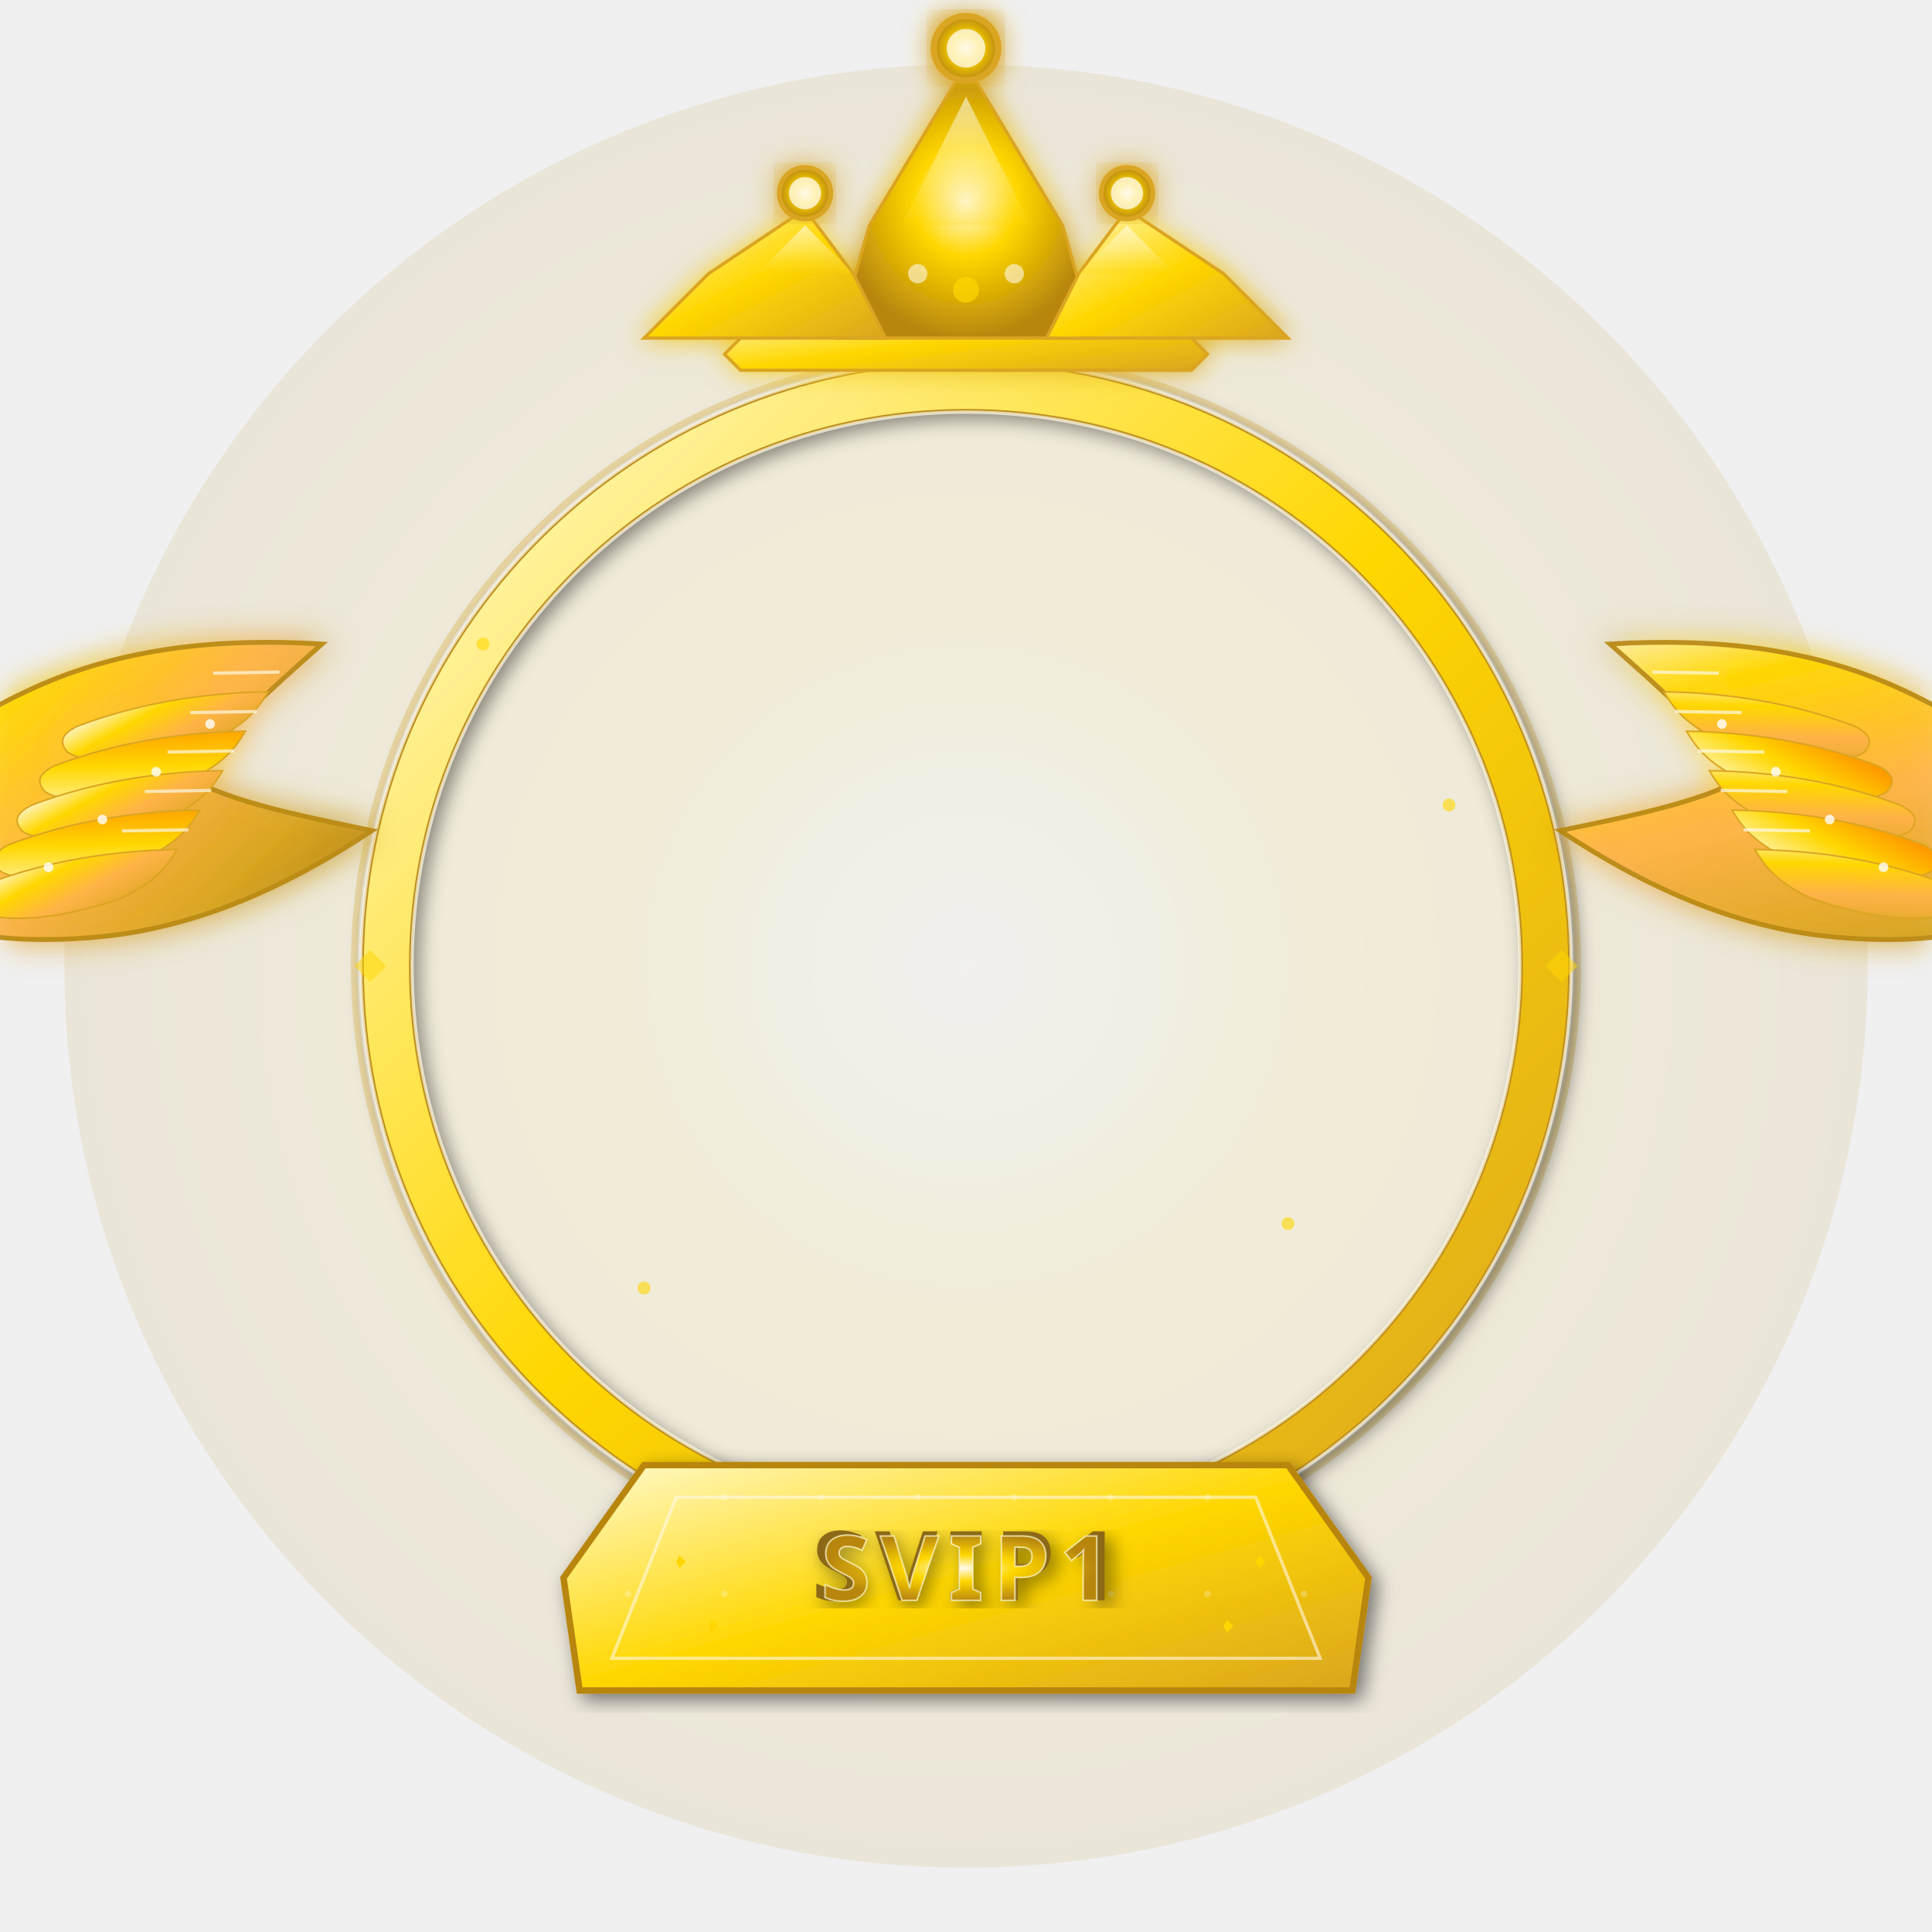
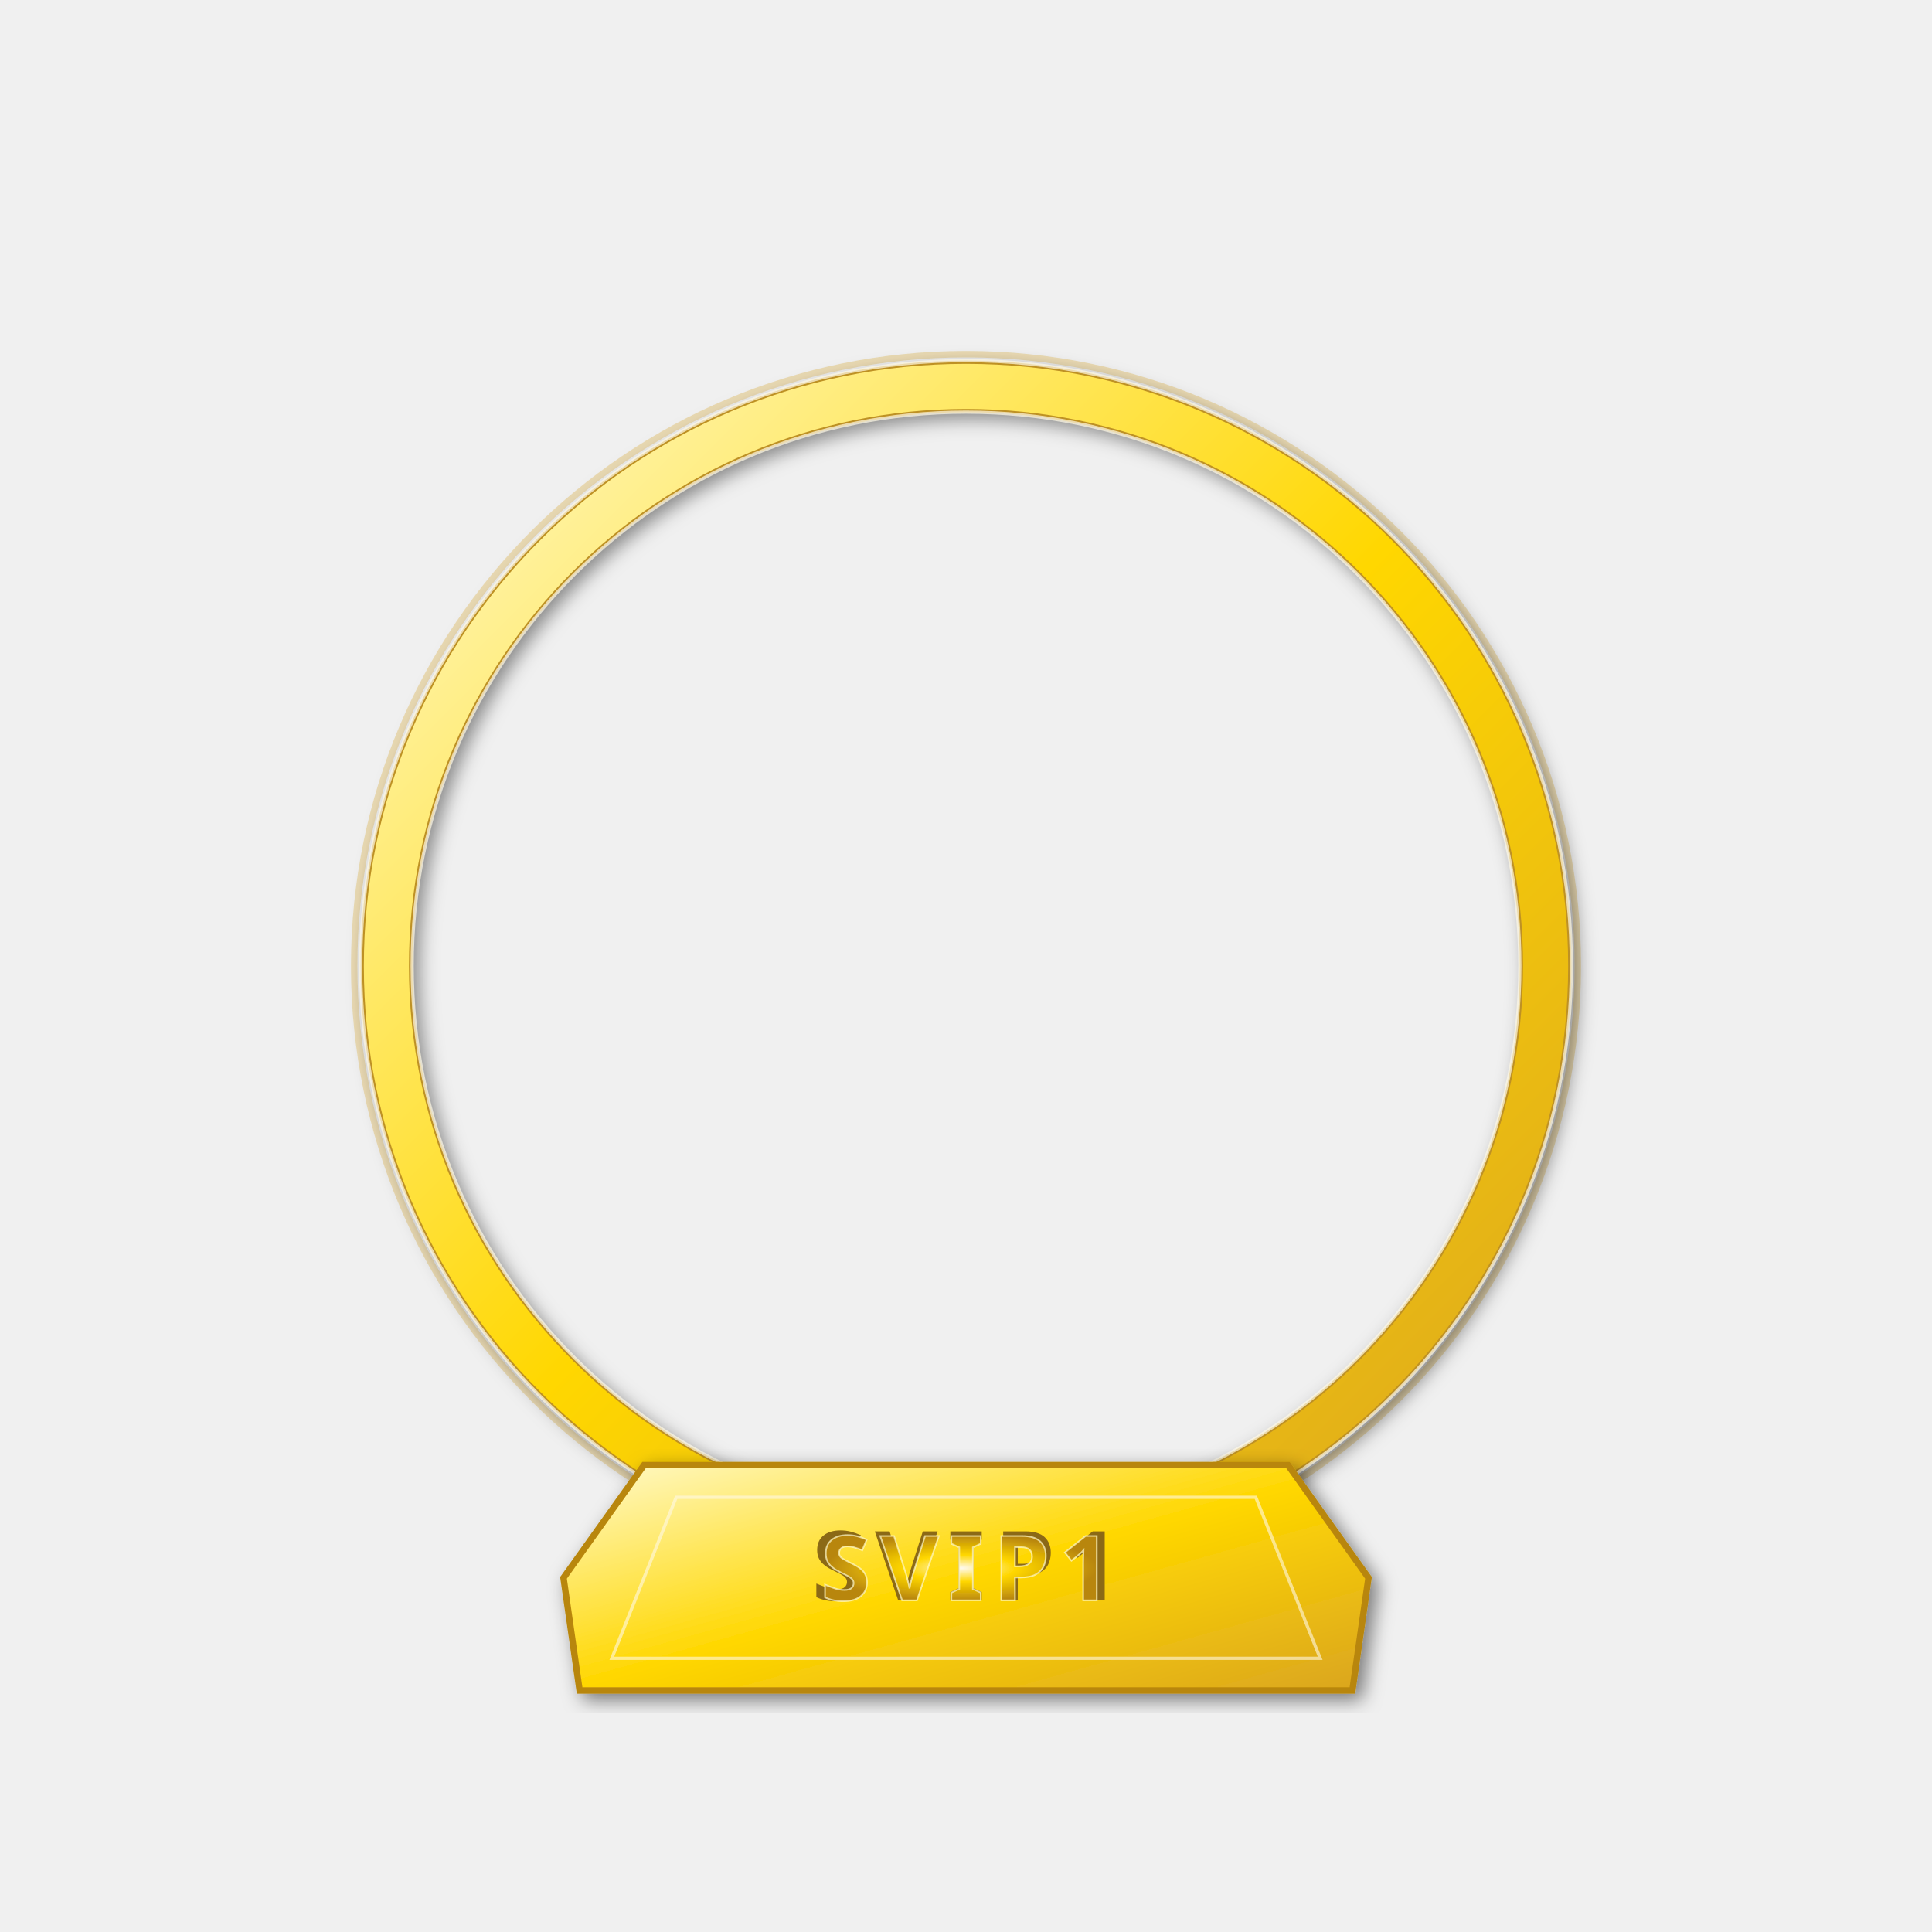
<svg xmlns="http://www.w3.org/2000/svg" width="600" height="600" viewBox="0 0 600 600" fill="none">
  <defs>
    <linearGradient id="goldGradient1" x1="0" y1="0" x2="1" y2="1">
      <stop offset="0%" stop-color="#fffacd" />
      <stop offset="50%" stop-color="#ffd700" />
      <stop offset="100%" stop-color="#daa520" />
    </linearGradient>
    <radialGradient id="goldRadial" cx="50%" cy="50%" r="50%">
      <stop offset="0%" stop-color="#fffaf0" />
      <stop offset="40%" stop-color="#ffd700" />
      <stop offset="100%" stop-color="#b8860b" />
    </radialGradient>
-     <linearGradient id="goldShine" x1="0" y1="0" x2="0" y2="1">
-       <stop offset="0%" stop-color="#ffffff" stop-opacity="0.8" />
-       <stop offset="50%" stop-color="#fffacd" stop-opacity="0.5" />
-       <stop offset="100%" stop-color="#ffd700" stop-opacity="0.3" />
-     </linearGradient>
-     <linearGradient id="goldWingGrad1" x1="0" y1="0" x2="1" y2="1">
-       <stop offset="0%" stop-color="#fff9e6" />
-       <stop offset="30%" stop-color="#ffd700" />
-       <stop offset="60%" stop-color="#ffb347" />
-       <stop offset="100%" stop-color="#daa520" />
-     </linearGradient>
-     <linearGradient id="goldWingGrad2" x1="0" y1="1" x2="1" y2="0">
-       <stop offset="0%" stop-color="#fffacd" />
-       <stop offset="50%" stop-color="#ffd700" />
-       <stop offset="100%" stop-color="#ff8c00" />
-     </linearGradient>
-     <linearGradient id="featherGrad" x1="0" y1="0" x2="1" y2="1">
-       <stop offset="0%" stop-color="#fffaf0" />
-       <stop offset="20%" stop-color="#ffd700" />
-       <stop offset="50%" stop-color="#ffb347" />
-       <stop offset="80%" stop-color="#daa520" />
-       <stop offset="100%" stop-color="#b8860b" />
-     </linearGradient>
-     <filter id="glow">
-       <feGaussianBlur stdDeviation="4" result="coloredBlur" />
-       <feMerge>
-         <feMergeNode in="coloredBlur" />
-         <feMergeNode in="SourceGraphic" />
-       </feMerge>
-     </filter>
    <filter id="shadow">
      <feGaussianBlur in="SourceAlpha" stdDeviation="3" />
      <feOffset dx="2" dy="2" result="offsetblur" />
      <feComponentTransfer>
        <feFuncA type="linear" slope="0.5" />
      </feComponentTransfer>
      <feMerge>
        <feMergeNode />
        <feMergeNode in="SourceGraphic" />
      </feMerge>
    </filter>
-     <filter id="goldGlow">
-       <feGaussianBlur stdDeviation="5" result="coloredBlur" />
-       <feMerge>
-         <feMergeNode in="coloredBlur" />
-         <feMergeNode in="SourceGraphic" />
-       </feMerge>
-     </filter>
    <pattern id="ornament" x="0" y="0" width="20" height="20" patternUnits="userSpaceOnUse">
      <circle cx="10" cy="10" r="2" fill="#daa520" opacity="0.3" />
      <circle cx="0" cy="0" r="1" fill="#ffd700" opacity="0.5" />
      <circle cx="20" cy="20" r="1" fill="#ffd700" opacity="0.5" />
    </pattern>
-     <pattern id="sparkle" x="0" y="0" width="30" height="30" patternUnits="userSpaceOnUse">
-       <circle cx="15" cy="15" r="1" fill="#ffffff" opacity="0.8">
-         <animate attributeName="r" values="1;3;1" dur="2s" repeatCount="indefinite" />
-       </circle>
-     </pattern>
  </defs>
-   <ellipse cx="300" cy="300" rx="280" ry="280" fill="url(#goldRadial)" opacity="0.1" />
  <circle cx="300" cy="300" r="190" fill="none" stroke="#daa520" stroke-width="2" opacity="0.3" />
  <circle cx="300" cy="300" r="180" fill="none" stroke="#b8860b" stroke-width="16" filter="url(#shadow)" opacity="0.9" />
  <circle cx="300" cy="300" r="180" fill="none" stroke="url(#goldGradient1)" stroke-width="14" />
  <circle cx="300" cy="300" r="172" fill="none" stroke="#fff9e6" stroke-width="1" opacity="0.7" />
  <circle cx="300" cy="300" r="188" fill="none" stroke="#fff9e6" stroke-width="1" opacity="0.7" />
-   <g opacity="0.5">
-     <path d="M300,110 L305,105 L310,110 L305,115 Z" fill="#ffd700" />
-     <path d="M300,490 L305,485 L310,490 L305,495 Z" fill="#ffd700" />
-     <path d="M110,300 L115,295 L120,300 L115,305 Z" fill="#ffd700" />
-     <path d="M480,300 L485,295 L490,300 L485,305 Z" fill="#ffd700" />
-   </g>
-   <g filter="url(#glow)">
-     <path d="M240,95 L360,95 L375,110 L370,115 L230,115 L225,110 Z" fill="url(#goldGradient1)" stroke="#daa520" stroke-width="1" />
-     <rect x="240" y="100" width="120" height="5" fill="url(#ornament)" />
-     <path d="M300,20 L270,70 L260,105 L340,105 L330,70 Z" fill="url(#goldRadial)" stroke="#daa520" stroke-width="1" />
-     <path d="M300,30 L280,70 L320,70 Z" fill="url(#goldShine)" opacity="0.7" />
-     <path d="M250,65 L220,85 L200,105 L275,105 L265,85 Z" fill="url(#goldGradient1)" stroke="#daa520" stroke-width="1" />
-     <path d="M250,70 L235,85 L265,85 Z" fill="url(#goldShine)" opacity="0.7" />
-     <path d="M350,65 L380,85 L400,105 L325,105 L335,85 Z" fill="url(#goldGradient1)" stroke="#daa520" stroke-width="1" />
-     <path d="M350,70 L365,85 L335,85 Z" fill="url(#goldShine)" opacity="0.7" />
-     <circle cx="300" cy="15" r="10" fill="url(#goldRadial)" stroke="#daa520" stroke-width="2" filter="url(#glow)" />
-     <circle cx="300" cy="15" r="6" fill="#fff9e6" opacity="0.8" />
-     <circle cx="250" cy="60" r="8" fill="url(#goldRadial)" stroke="#daa520" stroke-width="1.5" filter="url(#glow)" />
-     <circle cx="250" cy="60" r="5" fill="#fff9e6" opacity="0.8" />
-     <circle cx="350" cy="60" r="8" fill="url(#goldRadial)" stroke="#daa520" stroke-width="1.5" filter="url(#glow)" />
-     <circle cx="350" cy="60" r="5" fill="#fff9e6" opacity="0.8" />
-     <circle cx="285" cy="85" r="3" fill="#fff9e6" opacity="0.6" />
-     <circle cx="315" cy="85" r="3" fill="#fff9e6" opacity="0.6" />
-     <circle cx="300" cy="90" r="4" fill="#ffd700" opacity="0.7" />
-   </g>
-   <g transform="translate(100,200)" filter="url(#goldGlow)">
-     <g transform="rotate(-15)">
-       <path d="M 0,0 C -30,-10 -60,-15 -90,-10 C -120,-5 -140,5 -150,20 C -155,28 -155,35 -150,42                       C -140,55 -120,65 -90,70 C -60,75 -30,70 0,60                       C -20,50 -40,40 -50,30 C -40,20 -20,10 0,0 Z" fill="url(#featherGrad)" stroke="#b8860b" stroke-width="1.5" opacity="0.9" />
-       <path d="M -20,10 C -40,5 -60,3 -80,5 C -85,6 -87,8 -85,12 C -80,18 -60,22 -40,20 C -30,18 -25,15 -20,10 Z" fill="url(#goldWingGrad1)" stroke="#daa520" stroke-width="0.5" />
-       <path d="M -30,20 C -50,15 -70,13 -90,15 C -95,16 -97,18 -95,22 C -90,28 -70,32 -50,30 C -40,28 -35,25 -30,20 Z" fill="url(#goldWingGrad2)" stroke="#daa520" stroke-width="0.5" />
-       <path d="M -40,30 C -60,25 -80,23 -100,25 C -105,26 -107,28 -105,32 C -100,38 -80,42 -60,40 C -50,38 -45,35 -40,30 Z" fill="url(#goldWingGrad1)" stroke="#daa520" stroke-width="0.5" />
-       <path d="M -50,40 C -70,35 -90,33 -110,35 C -115,36 -117,38 -115,42 C -110,48 -90,52 -70,50 C -60,48 -55,45 -50,40 Z" fill="url(#goldWingGrad2)" stroke="#daa520" stroke-width="0.5" />
-       <path d="M -60,50 C -80,45 -100,43 -120,45 C -125,46 -127,48 -125,52 C -120,58 -100,62 -80,60 C -70,58 -65,55 -60,50 Z" fill="url(#goldWingGrad1)" stroke="#daa520" stroke-width="0.5" />
-       <g opacity="0.7">
-         <path d="M -15,5 L -35,0" stroke="#fff9e6" stroke-width="1" />
-         <path d="M -25,15 L -45,10" stroke="#fff9e6" stroke-width="1" />
-         <path d="M -35,25 L -55,20" stroke="#fff9e6" stroke-width="1" />
-         <path d="M -45,35 L -65,30" stroke="#fff9e6" stroke-width="1" />
-         <path d="M -55,45 L -75,40" stroke="#fff9e6" stroke-width="1" />
-       </g>
-       <circle cx="-40" cy="15" r="1.5" fill="#ffffff" opacity="0.8" />
-       <circle cx="-60" cy="25" r="1.5" fill="#ffffff" opacity="0.8" />
-       <circle cx="-80" cy="35" r="1.5" fill="#ffffff" opacity="0.8" />
-       <circle cx="-100" cy="45" r="1.5" fill="#ffffff" opacity="0.8" />
-       <animateTransform attributeName="transform" attributeType="XML" type="rotate" values="-15;-5;-15" dur="4s" repeatCount="indefinite" />
-     </g>
-   </g>
-   <g transform="translate(500,200)" filter="url(#goldGlow)">
-     <g transform="rotate(15)">
-       <path d="M 0,0 C 30,-10 60,-15 90,-10 C 120,-5 140,5 150,20 C 155,28 155,35 150,42                       C 140,55 120,65 90,70 C 60,75 30,70 0,60                       C 20,50 40,40 50,30 C 40,20 20,10 0,0 Z" fill="url(#featherGrad)" stroke="#b8860b" stroke-width="1.5" opacity="0.9" />
-       <path d="M 20,10 C 40,5 60,3 80,5 C 85,6 87,8 85,12 C 80,18 60,22 40,20 C 30,18 25,15 20,10 Z" fill="url(#goldWingGrad1)" stroke="#daa520" stroke-width="0.5" />
-       <path d="M 30,20 C 50,15 70,13 90,15 C 95,16 97,18 95,22 C 90,28 70,32 50,30 C 40,28 35,25 30,20 Z" fill="url(#goldWingGrad2)" stroke="#daa520" stroke-width="0.5" />
-       <path d="M 40,30 C 60,25 80,23 100,25 C 105,26 107,28 105,32 C 100,38 80,42 60,40 C 50,38 45,35 40,30 Z" fill="url(#goldWingGrad1)" stroke="#daa520" stroke-width="0.5" />
-       <path d="M 50,40 C 70,35 90,33 110,35 C 115,36 117,38 115,42 C 110,48 90,52 70,50 C 60,48 55,45 50,40 Z" fill="url(#goldWingGrad2)" stroke="#daa520" stroke-width="0.5" />
-       <path d="M 60,50 C 80,45 100,43 120,45 C 125,46 127,48 125,52 C 120,58 100,62 80,60 C 70,58 65,55 60,50 Z" fill="url(#goldWingGrad1)" stroke="#daa520" stroke-width="0.5" />
-       <g opacity="0.7">
-         <path d="M 15,5 L 35,0" stroke="#fff9e6" stroke-width="1" />
-         <path d="M 25,15 L 45,10" stroke="#fff9e6" stroke-width="1" />
-         <path d="M 35,25 L 55,20" stroke="#fff9e6" stroke-width="1" />
-         <path d="M 45,35 L 65,30" stroke="#fff9e6" stroke-width="1" />
-         <path d="M 55,45 L 75,40" stroke="#fff9e6" stroke-width="1" />
-       </g>
-       <circle cx="40" cy="15" r="1.5" fill="#ffffff" opacity="0.8" />
-       <circle cx="60" cy="25" r="1.5" fill="#ffffff" opacity="0.8" />
-       <circle cx="80" cy="35" r="1.5" fill="#ffffff" opacity="0.8" />
-       <circle cx="100" cy="45" r="1.5" fill="#ffffff" opacity="0.8" />
-       <animateTransform attributeName="transform" attributeType="XML" type="rotate" values="15;5;15" dur="4s" repeatCount="indefinite" />
-     </g>
-   </g>
  <g filter="url(#shadow)">
    <path d="M200,455 L400,455 L425,490 L420,525 L180,525 L175,490 Z" fill="url(#goldGradient1)" stroke="#b8860b" stroke-width="2" />
-     <path d="M205,460 L395,460 L415,520 L185,520 Z" fill="url(#sparkle)" opacity="0.3" />
    <path d="M210,465 L390,465 L410,515 L190,515 Z" fill="none" stroke="#fff9e6" stroke-width="1" opacity="0.6" />
-     <text x="300" y="497" text-anchor="middle" fill="#8b6914" font-size="30" font-family="Arial Black" font-weight="bold" letter-spacing="3" filter="url(#shadow)">SVIP1</text>
+     <text x="300" y="497" text-anchor="middle" fill="#8b6914" font-size="30" font-family="Arial Black" font-weight="bold" letter-spacing="3">SVIP1</text>
    <text x="300" y="497" text-anchor="middle" fill="url(#goldRadial)" font-size="28" font-family="Arial Black" font-weight="bold" letter-spacing="3">SVIP1</text>
    <text x="300" y="497" text-anchor="middle" fill="none" stroke="#fffacd" stroke-width="0.5" font-size="28" font-family="Arial Black" font-weight="bold" letter-spacing="3" opacity="0.7">SVIP1</text>
-     <g fill="#ffd700">
-       <path d="M 210,485 L211,487 L213,485 L211,483 Z" />
-       <path d="M 390,485 L391,487 L393,485 L391,483 Z" />
-       <path d="M 220,505 L221,507 L223,505 L221,503 Z" />
-       <path d="M 380,505 L381,507 L383,505 L381,503 Z" />
-     </g>
-   </g>
-   <g opacity="0.6">
-     <circle cx="150" cy="200" r="2" fill="#ffd700">
-       <animate attributeName="cy" values="200;150;200" dur="3s" repeatCount="indefinite" />
-       <animate attributeName="opacity" values="0;1;0" dur="3s" repeatCount="indefinite" />
-     </circle>
-     <circle cx="450" cy="250" r="2" fill="#ffd700">
-       <animate attributeName="cy" values="250;200;250" dur="3.5s" repeatCount="indefinite" />
-       <animate attributeName="opacity" values="0;1;0" dur="3.5s" repeatCount="indefinite" />
-     </circle>
-     <circle cx="200" cy="400" r="2" fill="#ffd700">
-       <animate attributeName="cy" values="400;350;400" dur="4s" repeatCount="indefinite" />
-       <animate attributeName="opacity" values="0;1;0" dur="4s" repeatCount="indefinite" />
-     </circle>
-     <circle cx="400" cy="380" r="2" fill="#ffd700">
-       <animate attributeName="cy" values="380;330;380" dur="3.2s" repeatCount="indefinite" />
-       <animate attributeName="opacity" values="0;1;0" dur="3.2s" repeatCount="indefinite" />
-     </circle>
  </g>
</svg>
